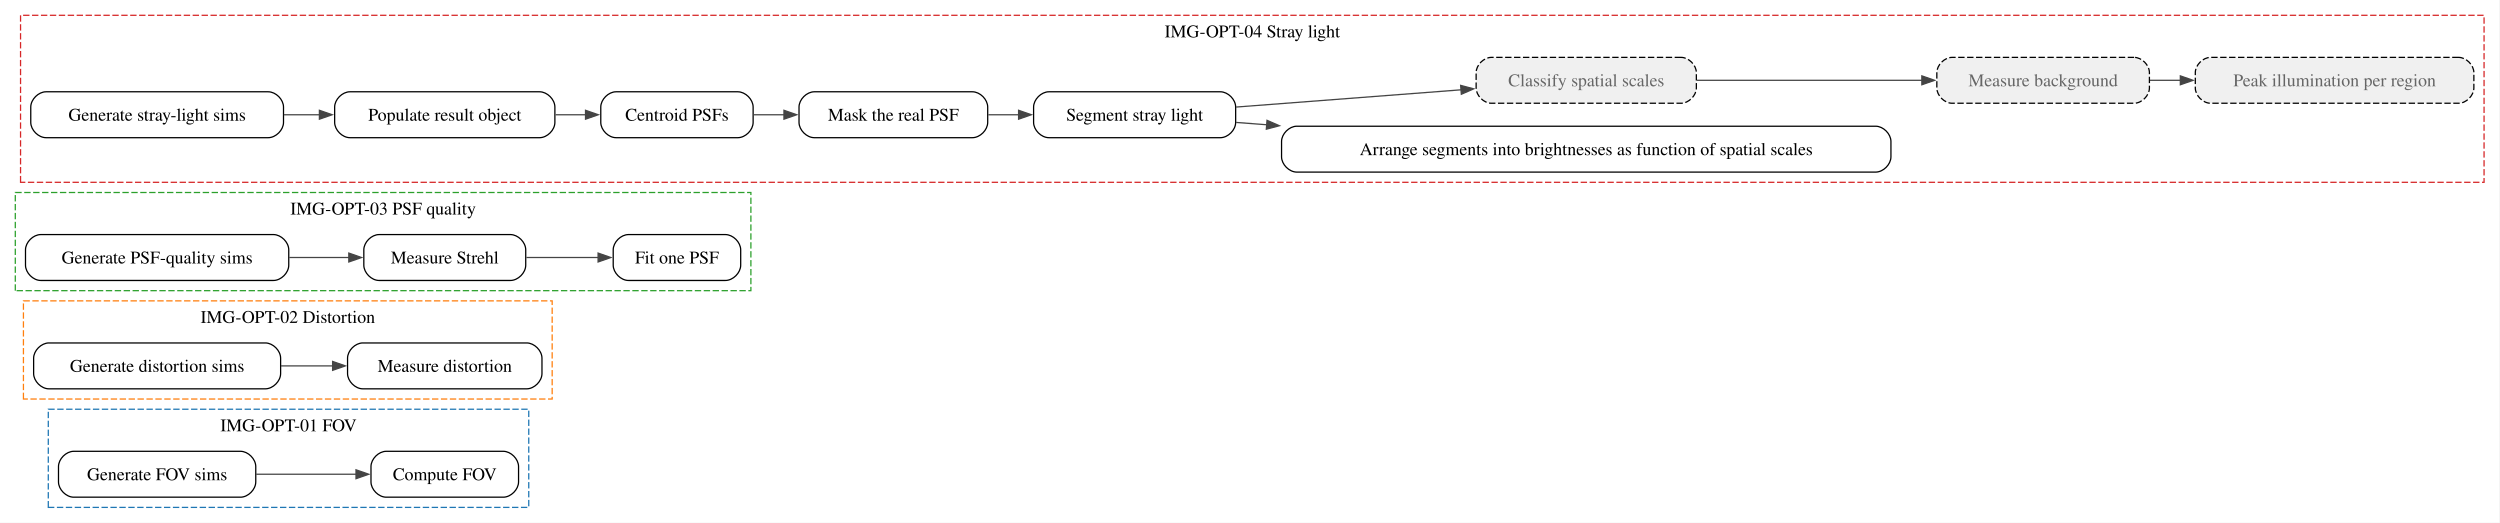
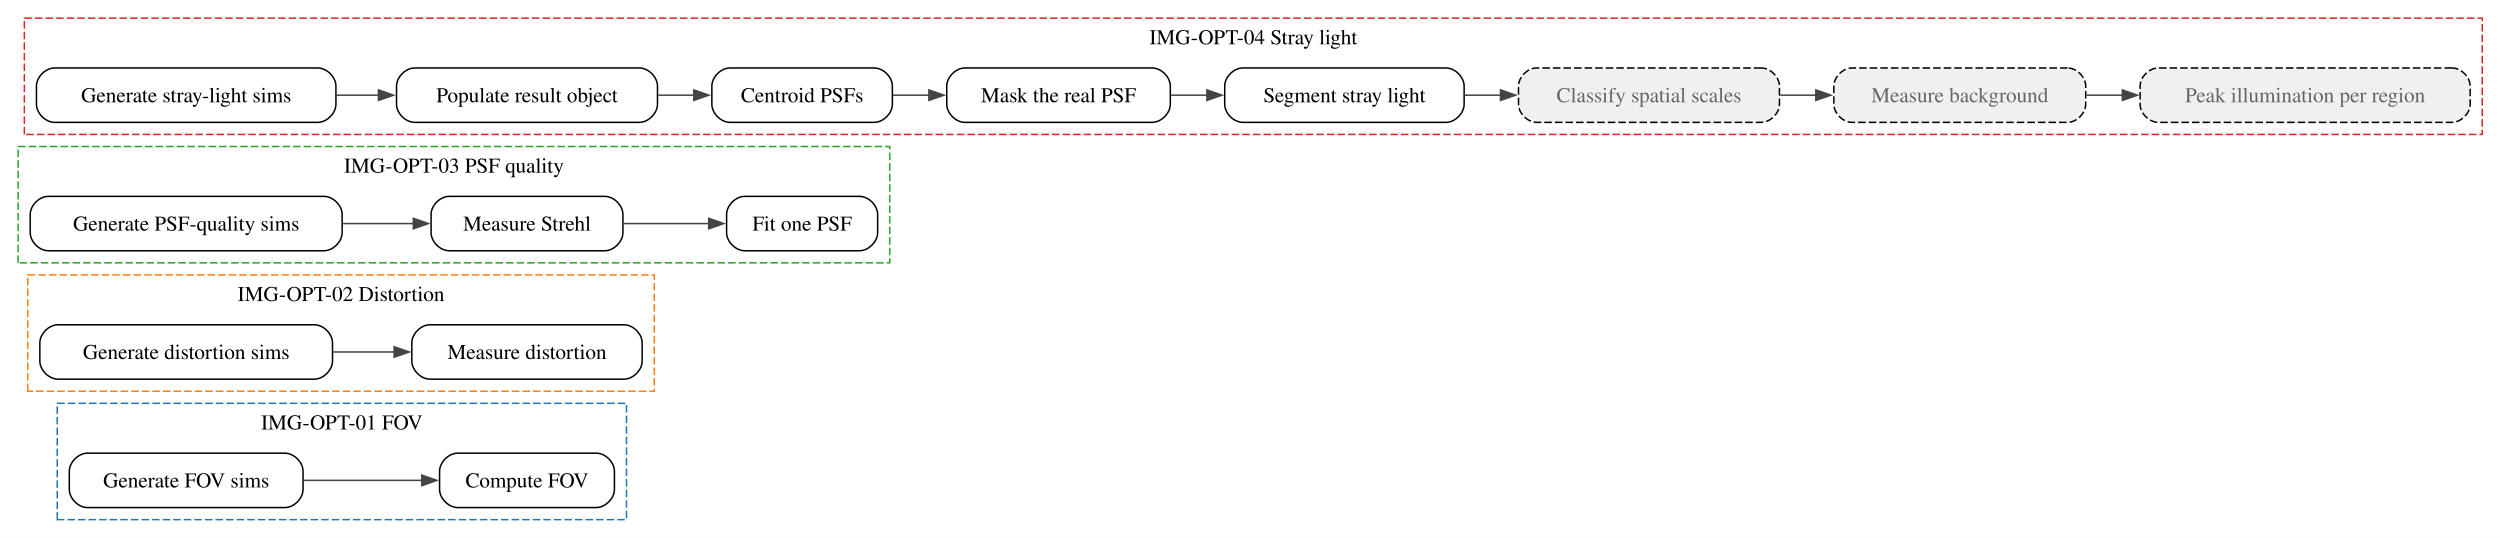
- <svg xmlns="http://www.w3.org/2000/svg" width="1961pt" height="410pt" viewBox="0.00 0.00 1961.00 410.00">
-   <g id="graph0" class="graph" transform="scale(1 1) rotate(0) translate(4 406)">
-     <polygon fill="white" stroke="none" points="-4,4 -4,-406 1956.5,-406 1956.5,4 -4,4" />
+ <svg xmlns="http://www.w3.org/2000/svg" width="1655pt" height="356pt" viewBox="0.00 0.00 1655.00 356.00">
+   <g id="graph0" class="graph" transform="scale(1 1) rotate(0) translate(4 352)">
+     <polygon fill="white" stroke="none" points="-4,4 -4,-352 1651.25,-352 1651.25,4 -4,4" />
    <g id="clust1" class="cluster">
      <polygon fill="none" stroke="#1f77b4" stroke-dasharray="5,2" points="33.88,-8 33.88,-85 410.75,-85 410.75,-8 33.88,-8" />
      <text xml:space="preserve" text-anchor="middle" x="222.31" y="-67.7" font-family="Times,serif" font-size="14.00">IMG-OPT-01 FOV</text>
    </g>
    <g id="clust2" class="cluster">
      <polygon fill="none" stroke="#ff7f0e" stroke-dasharray="5,2" points="14.38,-93 14.38,-170 429.12,-170 429.12,-93 14.38,-93" />
      <text xml:space="preserve" text-anchor="middle" x="221.75" y="-152.7" font-family="Times,serif" font-size="14.00">IMG-OPT-02 Distortion</text>
    </g>
    <g id="clust3" class="cluster">
      <polygon fill="none" stroke="#2ca02c" stroke-dasharray="5,2" points="8,-178 8,-255 585,-255 585,-178 8,-178" />
      <text xml:space="preserve" text-anchor="middle" x="296.5" y="-237.7" font-family="Times,serif" font-size="14.00">IMG-OPT-03 PSF quality</text>
    </g>
    <g id="clust4" class="cluster">
-       <polygon fill="none" stroke="#d62728" stroke-dasharray="5,2" points="12.12,-263 12.12,-394 1944.5,-394 1944.5,-263 12.12,-263" />
-       <text xml:space="preserve" text-anchor="middle" x="978.31" y="-376.7" font-family="Times,serif" font-size="14.00">IMG-OPT-04 Stray light</text>
+       <polygon fill="none" stroke="#d62728" stroke-dasharray="5,2" points="12.12,-263 12.12,-340 1639.25,-340 1639.25,-263 12.12,-263" />
+       <text xml:space="preserve" text-anchor="middle" x="825.69" y="-322.7" font-family="Times,serif" font-size="14.00">IMG-OPT-04 Stray light</text>
    </g>
    <g id="node1" class="node">
      <path fill="white" stroke="black" d="M184.62,-52C184.62,-52 53.87,-52 53.87,-52 47.88,-52 41.88,-46 41.88,-40 41.88,-40 41.88,-28 41.88,-28 41.88,-22 47.88,-16 53.88,-16 53.88,-16 184.62,-16 184.62,-16 190.62,-16 196.62,-22 196.62,-28 196.62,-28 196.62,-40 196.62,-40 196.62,-46 190.62,-52 184.62,-52" />
      <text xml:space="preserve" text-anchor="middle" x="119.25" y="-29.32" font-family="Times,serif" font-size="14.00">Generate FOV sims</text>
    </g>
    <g id="node2" class="node">
      <path fill="white" stroke="black" d="M390.75,-52C390.75,-52 299,-52 299,-52 293,-52 287,-46 287,-40 287,-40 287,-28 287,-28 287,-22 293,-16 299,-16 299,-16 390.75,-16 390.75,-16 396.75,-16 402.75,-22 402.75,-28 402.75,-28 402.75,-40 402.75,-40 402.75,-46 396.75,-52 390.75,-52" />
      <text xml:space="preserve" text-anchor="middle" x="344.88" y="-29.32" font-family="Times,serif" font-size="14.00">Compute FOV</text>
    </g>
    <g id="edge1" class="edge">
      <path fill="none" stroke="#444444" d="M196.9,-34C222.33,-34 250.46,-34 275.25,-34" />
      <polygon fill="#444444" stroke="#444444" points="275.24,-37.5 285.24,-34 275.24,-30.5 275.24,-37.5" />
    </g>
    <g id="node3" class="node">
      <path fill="white" stroke="black" d="M204.12,-137C204.12,-137 34.37,-137 34.37,-137 28.38,-137 22.38,-131 22.38,-125 22.38,-125 22.38,-113 22.38,-113 22.38,-107 28.38,-101 34.38,-101 34.38,-101 204.12,-101 204.12,-101 210.12,-101 216.12,-107 216.12,-113 216.12,-113 216.12,-125 216.12,-125 216.12,-131 210.12,-137 204.12,-137" />
      <text xml:space="preserve" text-anchor="middle" x="119.25" y="-114.33" font-family="Times,serif" font-size="14.00">Generate distortion sims</text>
    </g>
    <g id="node4" class="node">
      <path fill="white" stroke="black" d="M409.12,-137C409.12,-137 280.62,-137 280.62,-137 274.62,-137 268.62,-131 268.62,-125 268.62,-125 268.62,-113 268.62,-113 268.62,-107 274.62,-101 280.62,-101 280.62,-101 409.12,-101 409.12,-101 415.12,-101 421.12,-107 421.12,-113 421.12,-113 421.12,-125 421.12,-125 421.12,-131 415.12,-137 409.12,-137" />
      <text xml:space="preserve" text-anchor="middle" x="344.88" y="-114.33" font-family="Times,serif" font-size="14.00">Measure distortion</text>
    </g>
    <g id="edge2" class="edge">
      <path fill="none" stroke="#444444" d="M216.38,-119C229.98,-119 243.89,-119 257.29,-119" />
      <polygon fill="#444444" stroke="#444444" points="256.9,-122.5 266.9,-119 256.9,-115.5 256.9,-122.5" />
    </g>
    <g id="node5" class="node">
      <path fill="white" stroke="black" d="M210.5,-222C210.5,-222 28,-222 28,-222 22,-222 16,-216 16,-210 16,-210 16,-198 16,-198 16,-192 22,-186 28,-186 28,-186 210.5,-186 210.5,-186 216.5,-186 222.5,-192 222.5,-198 222.5,-198 222.5,-210 222.5,-210 222.5,-216 216.5,-222 210.5,-222" />
      <text xml:space="preserve" text-anchor="middle" x="119.25" y="-199.32" font-family="Times,serif" font-size="14.00">Generate PSF-quality sims</text>
    </g>
-     <g id="node7" class="node">
+     <g id="node6" class="node">
      <path fill="white" stroke="black" d="M396.38,-222C396.38,-222 293.38,-222 293.38,-222 287.38,-222 281.38,-216 281.38,-210 281.38,-210 281.38,-198 281.38,-198 281.38,-192 287.38,-186 293.38,-186 293.38,-186 396.38,-186 396.38,-186 402.38,-186 408.38,-192 408.38,-198 408.38,-198 408.38,-210 408.38,-210 408.38,-216 402.38,-222 396.38,-222" />
      <text xml:space="preserve" text-anchor="middle" x="344.88" y="-199.32" font-family="Times,serif" font-size="14.00">Measure Strehl</text>
    </g>
-     <g id="edge4" class="edge">
+     <g id="edge3" class="edge">
      <path fill="none" stroke="#444444" d="M222.9,-204C238.73,-204 254.8,-204 269.85,-204" />
      <polygon fill="#444444" stroke="#444444" points="269.61,-207.5 279.61,-204 269.61,-200.5 269.61,-207.5" />
    </g>
-     <g id="node6" class="node">
+     <g id="node7" class="node">
      <path fill="white" stroke="black" d="M565,-222C565,-222 489,-222 489,-222 483,-222 477,-216 477,-210 477,-210 477,-198 477,-198 477,-192 483,-186 489,-186 489,-186 565,-186 565,-186 571,-186 577,-192 577,-198 577,-198 577,-210 577,-210 577,-216 571,-222 565,-222" />
      <text xml:space="preserve" text-anchor="middle" x="527" y="-199.32" font-family="Times,serif" font-size="14.00">Fit one PSF</text>
    </g>
-     <g id="edge3" class="edge">
+     <g id="edge4" class="edge">
      <path fill="none" stroke="#444444" d="M408.87,-204C427.19,-204 447.14,-204 465.31,-204" />
      <polygon fill="#444444" stroke="#444444" points="465.14,-207.5 475.14,-204 465.14,-200.5 465.14,-207.5" />
    </g>
    <g id="node8" class="node">
-       <path fill="white" stroke="black" d="M206.38,-334C206.38,-334 32.13,-334 32.13,-334 26.12,-334 20.13,-328 20.13,-322 20.13,-322 20.13,-310 20.13,-310 20.13,-304 26.13,-298 32.13,-298 32.13,-298 206.38,-298 206.38,-298 212.38,-298 218.38,-304 218.38,-310 218.38,-310 218.38,-322 218.38,-322 218.38,-328 212.38,-334 206.38,-334" />
-       <text xml:space="preserve" text-anchor="middle" x="119.25" y="-311.32" font-family="Times,serif" font-size="14.00">Generate stray-light sims</text>
+       <path fill="white" stroke="black" d="M206.38,-307C206.38,-307 32.13,-307 32.13,-307 26.12,-307 20.13,-301 20.13,-295 20.13,-295 20.13,-283 20.13,-283 20.13,-277 26.13,-271 32.13,-271 32.13,-271 206.38,-271 206.38,-271 212.38,-271 218.38,-277 218.38,-283 218.38,-283 218.38,-295 218.38,-295 218.38,-301 212.38,-307 206.38,-307" />
+       <text xml:space="preserve" text-anchor="middle" x="119.25" y="-284.32" font-family="Times,serif" font-size="14.00">Generate stray-light sims</text>
    </g>
    <g id="node9" class="node">
-       <path fill="white" stroke="black" d="M419.25,-334C419.25,-334 270.5,-334 270.5,-334 264.5,-334 258.5,-328 258.5,-322 258.5,-322 258.5,-310 258.5,-310 258.5,-304 264.5,-298 270.5,-298 270.5,-298 419.25,-298 419.25,-298 425.25,-298 431.25,-304 431.25,-310 431.25,-310 431.25,-322 431.25,-322 431.25,-328 425.25,-334 419.25,-334" />
-       <text xml:space="preserve" text-anchor="middle" x="344.88" y="-311.32" font-family="Times,serif" font-size="14.00">Populate result object</text>
+       <path fill="white" stroke="black" d="M419.25,-307C419.25,-307 270.5,-307 270.5,-307 264.5,-307 258.5,-301 258.5,-295 258.5,-295 258.5,-283 258.5,-283 258.5,-277 264.5,-271 270.5,-271 270.5,-271 419.25,-271 419.25,-271 425.25,-271 431.25,-277 431.25,-283 431.25,-283 431.25,-295 431.25,-295 431.25,-301 425.25,-307 419.25,-307" />
+       <text xml:space="preserve" text-anchor="middle" x="344.88" y="-284.32" font-family="Times,serif" font-size="14.00">Populate result object</text>
    </g>
    <g id="edge5" class="edge">
-       <path fill="none" stroke="#444444" d="M218.66,-316C227.99,-316 237.45,-316 246.77,-316" />
-       <polygon fill="#444444" stroke="#444444" points="246.53,-319.5 256.53,-316 246.53,-312.5 246.53,-319.5" />
+       <path fill="none" stroke="#444444" d="M218.66,-289C227.99,-289 237.45,-289 246.77,-289" />
+       <polygon fill="#444444" stroke="#444444" points="246.53,-292.5 256.53,-289 246.53,-285.5 246.53,-292.5" />
+     </g>
+     <g id="node10" class="node">
+       <path fill="white" stroke="black" d="M574.75,-307C574.75,-307 479.25,-307 479.25,-307 473.25,-307 467.25,-301 467.25,-295 467.25,-295 467.25,-283 467.25,-283 467.25,-277 473.25,-271 479.25,-271 479.25,-271 574.75,-271 574.75,-271 580.75,-271 586.75,-277 586.75,-283 586.75,-283 586.75,-295 586.75,-295 586.75,-301 580.75,-307 574.75,-307" />
+       <text xml:space="preserve" text-anchor="middle" x="527" y="-284.32" font-family="Times,serif" font-size="14.00">Centroid PSFs</text>
+     </g>
+     <g id="edge6" class="edge">
+       <path fill="none" stroke="#444444" d="M431.72,-289C439.69,-289 447.71,-289 455.52,-289" />
+       <polygon fill="#444444" stroke="#444444" points="455.28,-292.5 465.28,-289 455.28,-285.5 455.28,-292.5" />
    </g>
    <g id="node11" class="node">
-       <path fill="white" stroke="black" d="M574.75,-334C574.75,-334 479.25,-334 479.25,-334 473.25,-334 467.25,-328 467.25,-322 467.25,-322 467.25,-310 467.25,-310 467.25,-304 473.25,-298 479.25,-298 479.25,-298 574.75,-298 574.75,-298 580.75,-298 586.75,-304 586.75,-310 586.75,-310 586.75,-322 586.75,-322 586.75,-328 580.75,-334 574.75,-334" />
-       <text xml:space="preserve" text-anchor="middle" x="527" y="-311.32" font-family="Times,serif" font-size="14.00">Centroid PSFs</text>
+       <path fill="white" stroke="black" d="M758.75,-307C758.75,-307 634.75,-307 634.75,-307 628.75,-307 622.75,-301 622.75,-295 622.75,-295 622.75,-283 622.75,-283 622.75,-277 628.75,-271 634.75,-271 634.75,-271 758.75,-271 758.75,-271 764.75,-271 770.75,-277 770.75,-283 770.75,-283 770.75,-295 770.75,-295 770.75,-301 764.75,-307 758.75,-307" />
+       <text xml:space="preserve" text-anchor="middle" x="696.75" y="-284.32" font-family="Times,serif" font-size="14.00">Mask the real PSF</text>
    </g>
    <g id="edge7" class="edge">
-       <path fill="none" stroke="#444444" d="M431.72,-316C439.69,-316 447.71,-316 455.52,-316" />
-       <polygon fill="#444444" stroke="#444444" points="455.28,-319.5 465.28,-316 455.28,-312.5 455.28,-319.5" />
+       <path fill="none" stroke="#444444" d="M587.14,-289C594.9,-289 602.97,-289 611.05,-289" />
+       <polygon fill="#444444" stroke="#444444" points="610.93,-292.5 620.93,-289 610.93,-285.5 610.93,-292.5" />
    </g>
-     <g id="node10" class="node">
-       <path fill="white" stroke="black" d="M1467.25,-307C1467.25,-307 1013.25,-307 1013.25,-307 1007.25,-307 1001.25,-301 1001.25,-295 1001.25,-295 1001.25,-283 1001.25,-283 1001.25,-277 1007.25,-271 1013.25,-271 1013.25,-271 1467.25,-271 1467.25,-271 1473.25,-271 1479.25,-277 1479.25,-283 1479.25,-283 1479.25,-295 1479.25,-295 1479.25,-301 1473.25,-307 1467.25,-307" />
-       <text xml:space="preserve" text-anchor="middle" x="1240.25" y="-284.32" font-family="Times,serif" font-size="14.00">Arrange segments into brightnesses as function of spatial scales</text>
+     <g id="node12" class="node">
+       <path fill="white" stroke="black" d="M953.25,-307C953.25,-307 818.75,-307 818.75,-307 812.75,-307 806.75,-301 806.75,-295 806.75,-295 806.75,-283 806.75,-283 806.75,-277 812.75,-271 818.75,-271 818.75,-271 953.25,-271 953.25,-271 959.25,-271 965.25,-277 965.25,-283 965.25,-283 965.25,-295 965.25,-295 965.25,-301 959.25,-307 953.25,-307" />
+       <text xml:space="preserve" text-anchor="middle" x="886" y="-284.32" font-family="Times,serif" font-size="14.00">Segment stray light</text>
+     </g>
+     <g id="edge8" class="edge">
+       <path fill="none" stroke="#444444" d="M771.22,-289C779.09,-289 787.16,-289 795.19,-289" />
+       <polygon fill="#444444" stroke="#444444" points="794.98,-292.5 804.98,-289 794.98,-285.5 794.98,-292.5" />
    </g>
    <g id="node13" class="node">
-       <path fill="white" stroke="black" d="M758.75,-334C758.75,-334 634.75,-334 634.75,-334 628.75,-334 622.75,-328 622.75,-322 622.75,-322 622.75,-310 622.75,-310 622.75,-304 628.75,-298 634.75,-298 634.75,-298 758.75,-298 758.75,-298 764.75,-298 770.75,-304 770.75,-310 770.75,-310 770.75,-322 770.75,-322 770.75,-328 764.75,-334 758.75,-334" />
-       <text xml:space="preserve" text-anchor="middle" x="696.75" y="-311.32" font-family="Times,serif" font-size="14.00">Mask the real PSF</text>
+       <path fill="#f0f0f0" stroke="black" stroke-dasharray="5,2" d="M1162,-307C1162,-307 1013.25,-307 1013.25,-307 1007.25,-307 1001.25,-301 1001.25,-295 1001.25,-295 1001.25,-283 1001.25,-283 1001.25,-277 1007.25,-271 1013.25,-271 1013.25,-271 1162,-271 1162,-271 1168,-271 1174,-277 1174,-283 1174,-283 1174,-295 1174,-295 1174,-301 1168,-307 1162,-307" />
+       <text xml:space="preserve" text-anchor="middle" x="1087.62" y="-284.32" font-family="Times,serif" font-size="14.00" fill="#666666">Classify spatial scales</text>
    </g>
    <g id="edge9" class="edge">
-       <path fill="none" stroke="#444444" d="M587.14,-316C594.9,-316 602.97,-316 611.05,-316" />
-       <polygon fill="#444444" stroke="#444444" points="610.93,-319.5 620.93,-316 610.93,-312.5 610.93,-319.5" />
-     </g>
-     <g id="node12" class="node">
-       <path fill="white" stroke="black" d="M953.25,-334C953.25,-334 818.75,-334 818.75,-334 812.75,-334 806.75,-328 806.75,-322 806.75,-322 806.75,-310 806.75,-310 806.75,-304 812.75,-298 818.75,-298 818.75,-298 953.25,-298 953.25,-298 959.25,-298 965.25,-304 965.25,-310 965.25,-310 965.25,-322 965.25,-322 965.25,-328 959.25,-334 953.25,-334" />
-       <text xml:space="preserve" text-anchor="middle" x="886" y="-311.32" font-family="Times,serif" font-size="14.00">Segment stray light</text>
-     </g>
-     <g id="edge6" class="edge">
-       <path fill="none" stroke="#444444" d="M965.61,-309.97C973.28,-309.39 981.31,-308.77 989.6,-308.14" />
-       <polygon fill="#444444" stroke="#444444" points="989.85,-311.63 999.55,-307.37 989.31,-304.65 989.85,-311.63" />
+       <path fill="none" stroke="#444444" d="M965.61,-289C973.47,-289 981.52,-289 989.54,-289" />
+       <polygon fill="#444444" stroke="#444444" points="989.33,-292.5 999.33,-289 989.33,-285.5 989.33,-292.5" />
    </g>
    <g id="node14" class="node">
-       <path fill="#f0f0f0" stroke="black" stroke-dasharray="5,2" d="M1314.62,-361C1314.62,-361 1165.88,-361 1165.88,-361 1159.88,-361 1153.88,-355 1153.88,-349 1153.88,-349 1153.88,-337 1153.88,-337 1153.88,-331 1159.88,-325 1165.88,-325 1165.88,-325 1314.62,-325 1314.62,-325 1320.62,-325 1326.62,-331 1326.62,-337 1326.62,-337 1326.62,-349 1326.62,-349 1326.62,-355 1320.62,-361 1314.62,-361" />
-       <text xml:space="preserve" text-anchor="middle" x="1240.25" y="-338.32" font-family="Times,serif" font-size="14.00" fill="#666666">Classify spatial scales</text>
+       <path fill="#f0f0f0" stroke="black" stroke-dasharray="5,2" d="M1364.75,-307C1364.75,-307 1222,-307 1222,-307 1216,-307 1210,-301 1210,-295 1210,-295 1210,-283 1210,-283 1210,-277 1216,-271 1222,-271 1222,-271 1364.75,-271 1364.75,-271 1370.75,-271 1376.75,-277 1376.75,-283 1376.75,-283 1376.75,-295 1376.75,-295 1376.75,-301 1370.75,-307 1364.75,-307" />
+       <text xml:space="preserve" text-anchor="middle" x="1293.38" y="-284.32" font-family="Times,serif" font-size="14.00" fill="#666666">Measure background</text>
    </g>
    <g id="edge10" class="edge">
-       <path fill="none" stroke="#444444" d="M965.61,-322.03C1017.78,-326.02 1086.61,-331.3 1142.19,-335.56" />
-       <polygon fill="#444444" stroke="#444444" points="1141.73,-339.04 1151.97,-336.31 1142.27,-332.06 1141.73,-339.04" />
-     </g>
-     <g id="edge8" class="edge">
-       <path fill="none" stroke="#444444" d="M771.22,-316C779.09,-316 787.16,-316 795.19,-316" />
-       <polygon fill="#444444" stroke="#444444" points="794.98,-319.5 804.98,-316 794.98,-312.5 794.98,-319.5" />
+       <path fill="none" stroke="#444444" d="M1174.44,-289C1182.26,-289 1190.21,-289 1198.1,-289" />
+       <polygon fill="#444444" stroke="#444444" points="1198.07,-292.5 1208.07,-289 1198.07,-285.5 1198.07,-292.5" />
    </g>
    <g id="node15" class="node">
-       <path fill="#f0f0f0" stroke="black" stroke-dasharray="5,2" d="M1670,-361C1670,-361 1527.25,-361 1527.25,-361 1521.25,-361 1515.25,-355 1515.25,-349 1515.25,-349 1515.25,-337 1515.25,-337 1515.25,-331 1521.25,-325 1527.25,-325 1527.25,-325 1670,-325 1670,-325 1676,-325 1682,-331 1682,-337 1682,-337 1682,-349 1682,-349 1682,-355 1676,-361 1670,-361" />
-       <text xml:space="preserve" text-anchor="middle" x="1598.62" y="-338.32" font-family="Times,serif" font-size="14.00" fill="#666666">Measure background</text>
+       <path fill="#f0f0f0" stroke="black" stroke-dasharray="5,2" d="M1619.25,-307C1619.25,-307 1424.75,-307 1424.75,-307 1418.75,-307 1412.75,-301 1412.75,-295 1412.75,-295 1412.75,-283 1412.75,-283 1412.75,-277 1418.75,-271 1424.75,-271 1424.75,-271 1619.25,-271 1619.25,-271 1625.25,-271 1631.25,-277 1631.25,-283 1631.25,-283 1631.25,-295 1631.25,-295 1631.25,-301 1625.25,-307 1619.25,-307" />
+       <text xml:space="preserve" text-anchor="middle" x="1522" y="-284.32" font-family="Times,serif" font-size="14.00" fill="#666666">Peak illumination per region</text>
    </g>
    <g id="edge11" class="edge">
-       <path fill="none" stroke="#444444" d="M1327.06,-343C1380.33,-343 1448.81,-343 1503.55,-343" />
-       <polygon fill="#444444" stroke="#444444" points="1503.5,-346.5 1513.5,-343 1503.5,-339.5 1503.5,-346.5" />
-     </g>
-     <g id="node16" class="node">
-       <path fill="#f0f0f0" stroke="black" stroke-dasharray="5,2" d="M1924.5,-361C1924.5,-361 1730,-361 1730,-361 1724,-361 1718,-355 1718,-349 1718,-349 1718,-337 1718,-337 1718,-331 1724,-325 1730,-325 1730,-325 1924.5,-325 1924.5,-325 1930.5,-325 1936.5,-331 1936.5,-337 1936.5,-337 1936.5,-349 1936.5,-349 1936.5,-355 1930.5,-361 1924.5,-361" />
-       <text xml:space="preserve" text-anchor="middle" x="1827.25" y="-338.32" font-family="Times,serif" font-size="14.00" fill="#666666">Peak illumination per region</text>
-     </g>
-     <g id="edge12" class="edge">
-       <path fill="none" stroke="#444444" d="M1682.4,-343C1690.22,-343 1698.25,-343 1706.33,-343" />
-       <polygon fill="#444444" stroke="#444444" points="1706.25,-346.5 1716.25,-343 1706.25,-339.5 1706.25,-346.5" />
+       <path fill="none" stroke="#444444" d="M1377.15,-289C1384.97,-289 1393,-289 1401.08,-289" />
+       <polygon fill="#444444" stroke="#444444" points="1401,-292.5 1411,-289 1401,-285.5 1401,-292.5" />
    </g>
  </g>
</svg>
